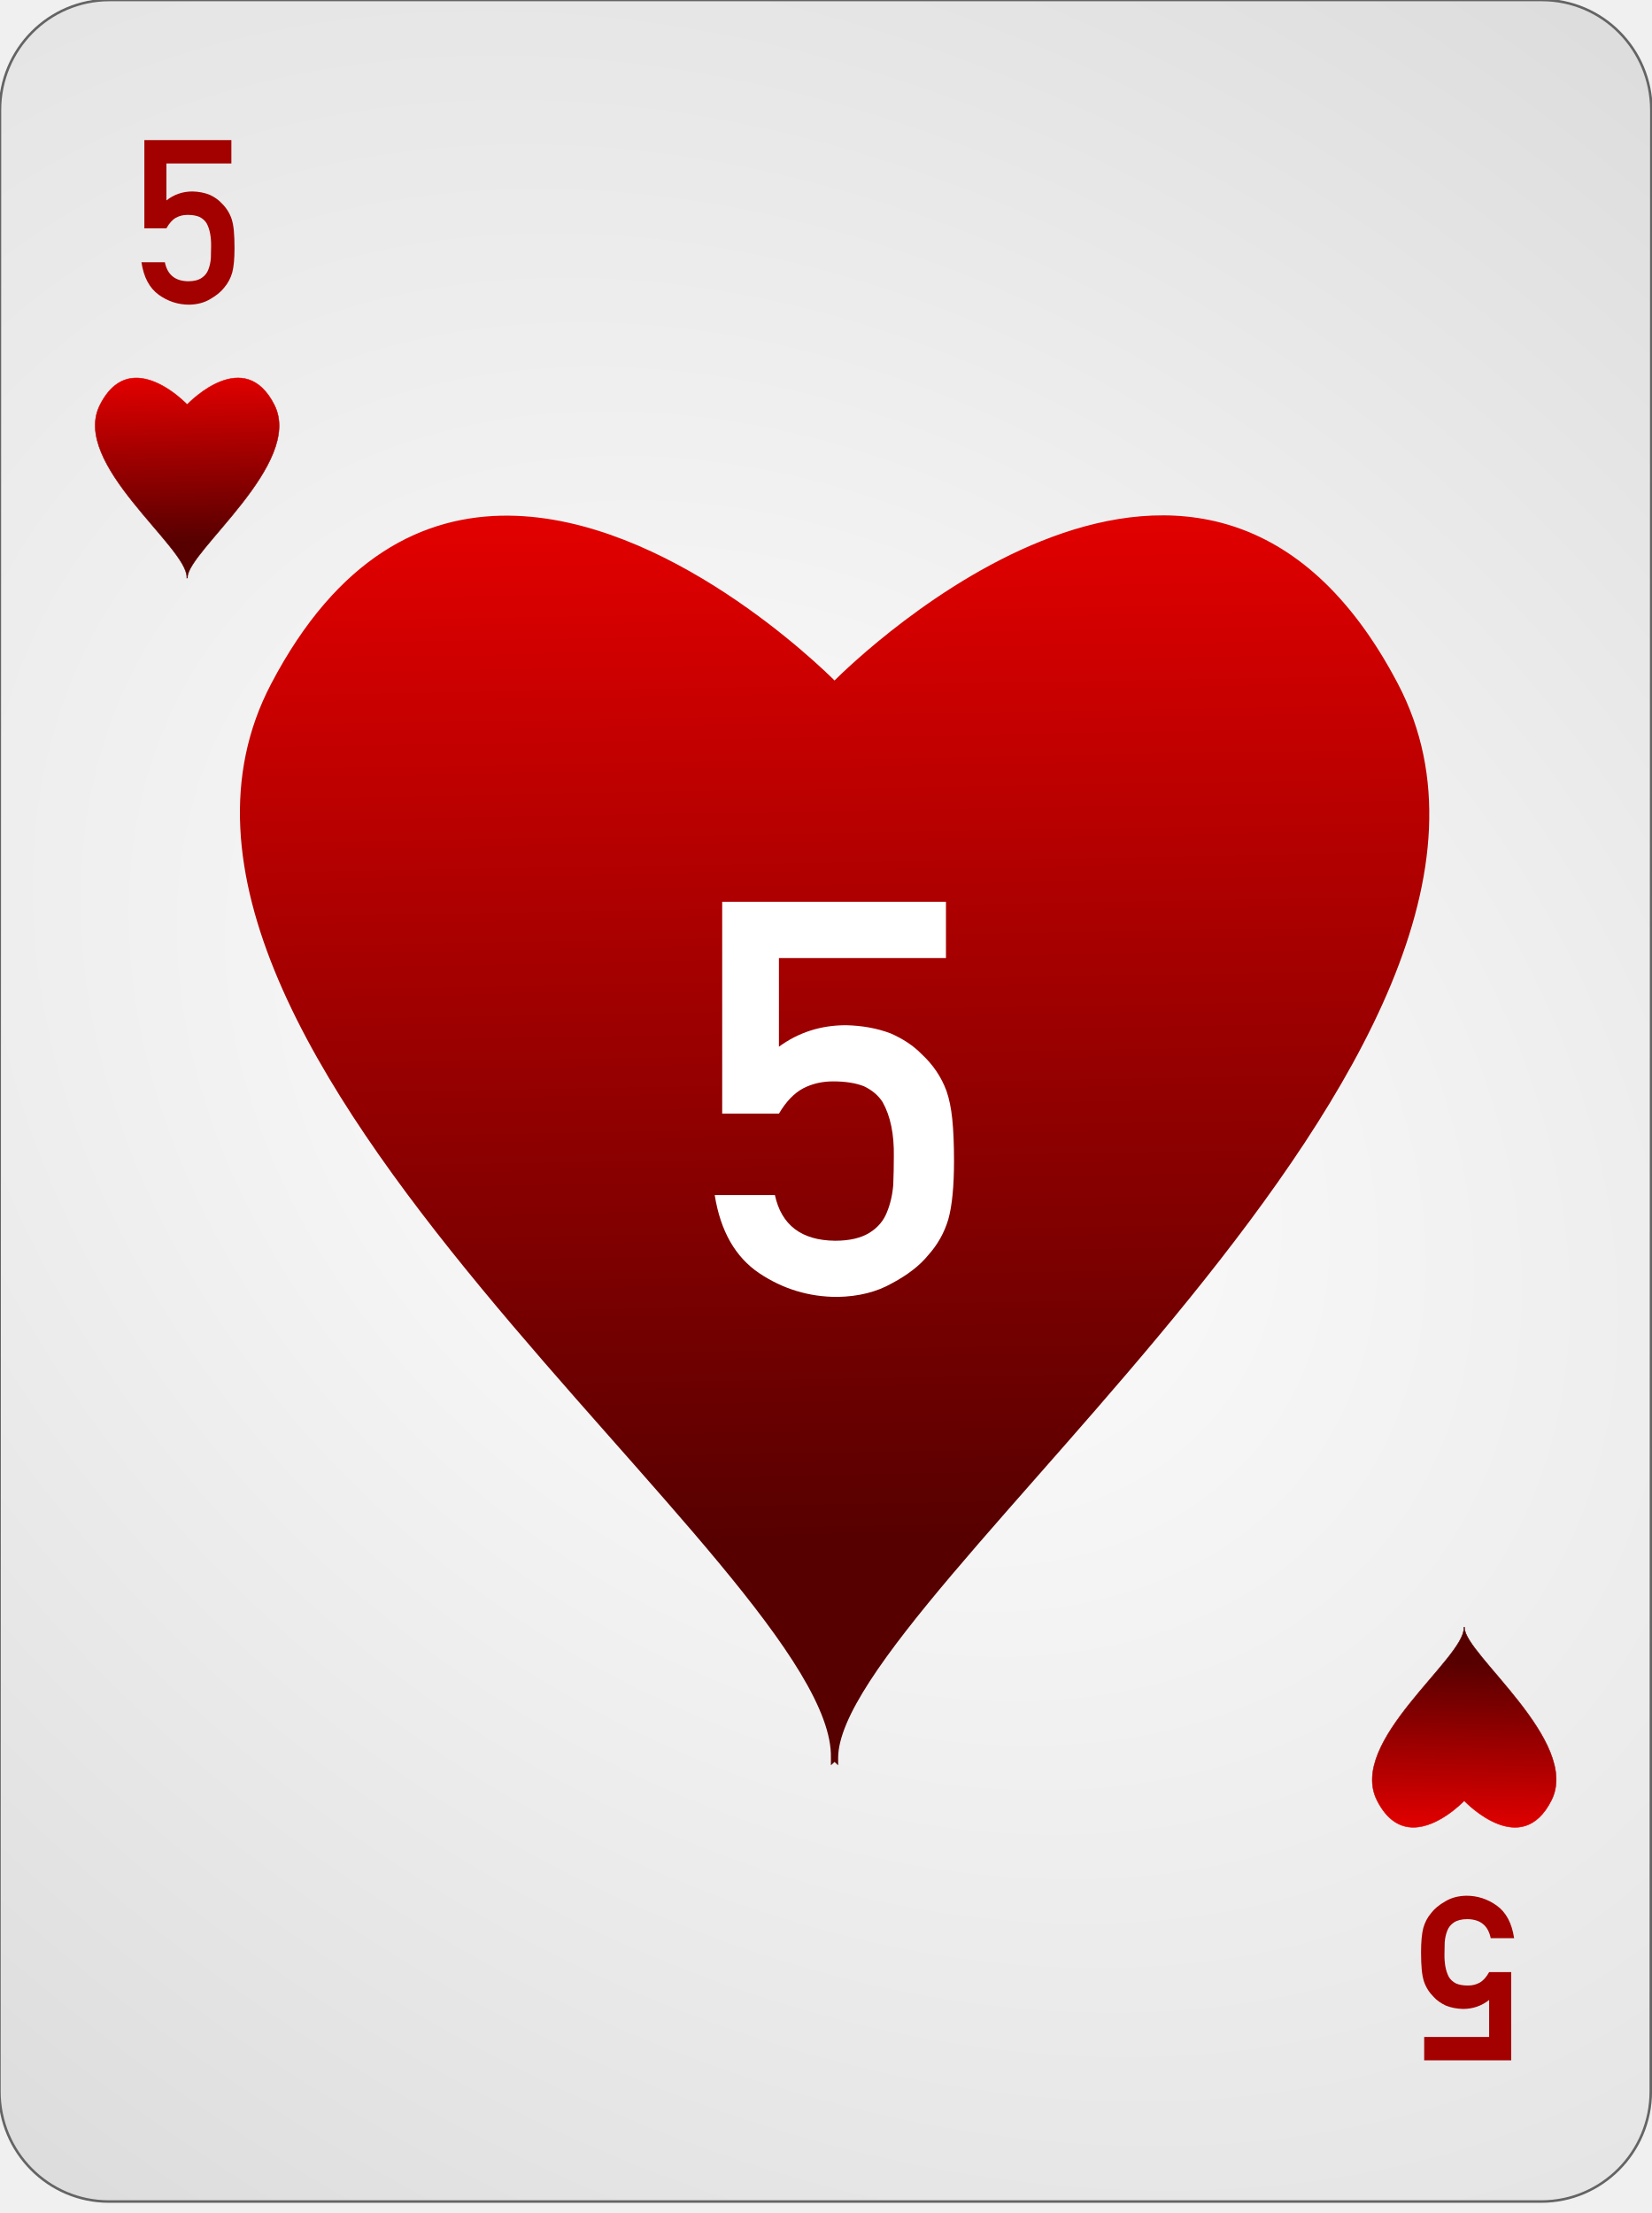
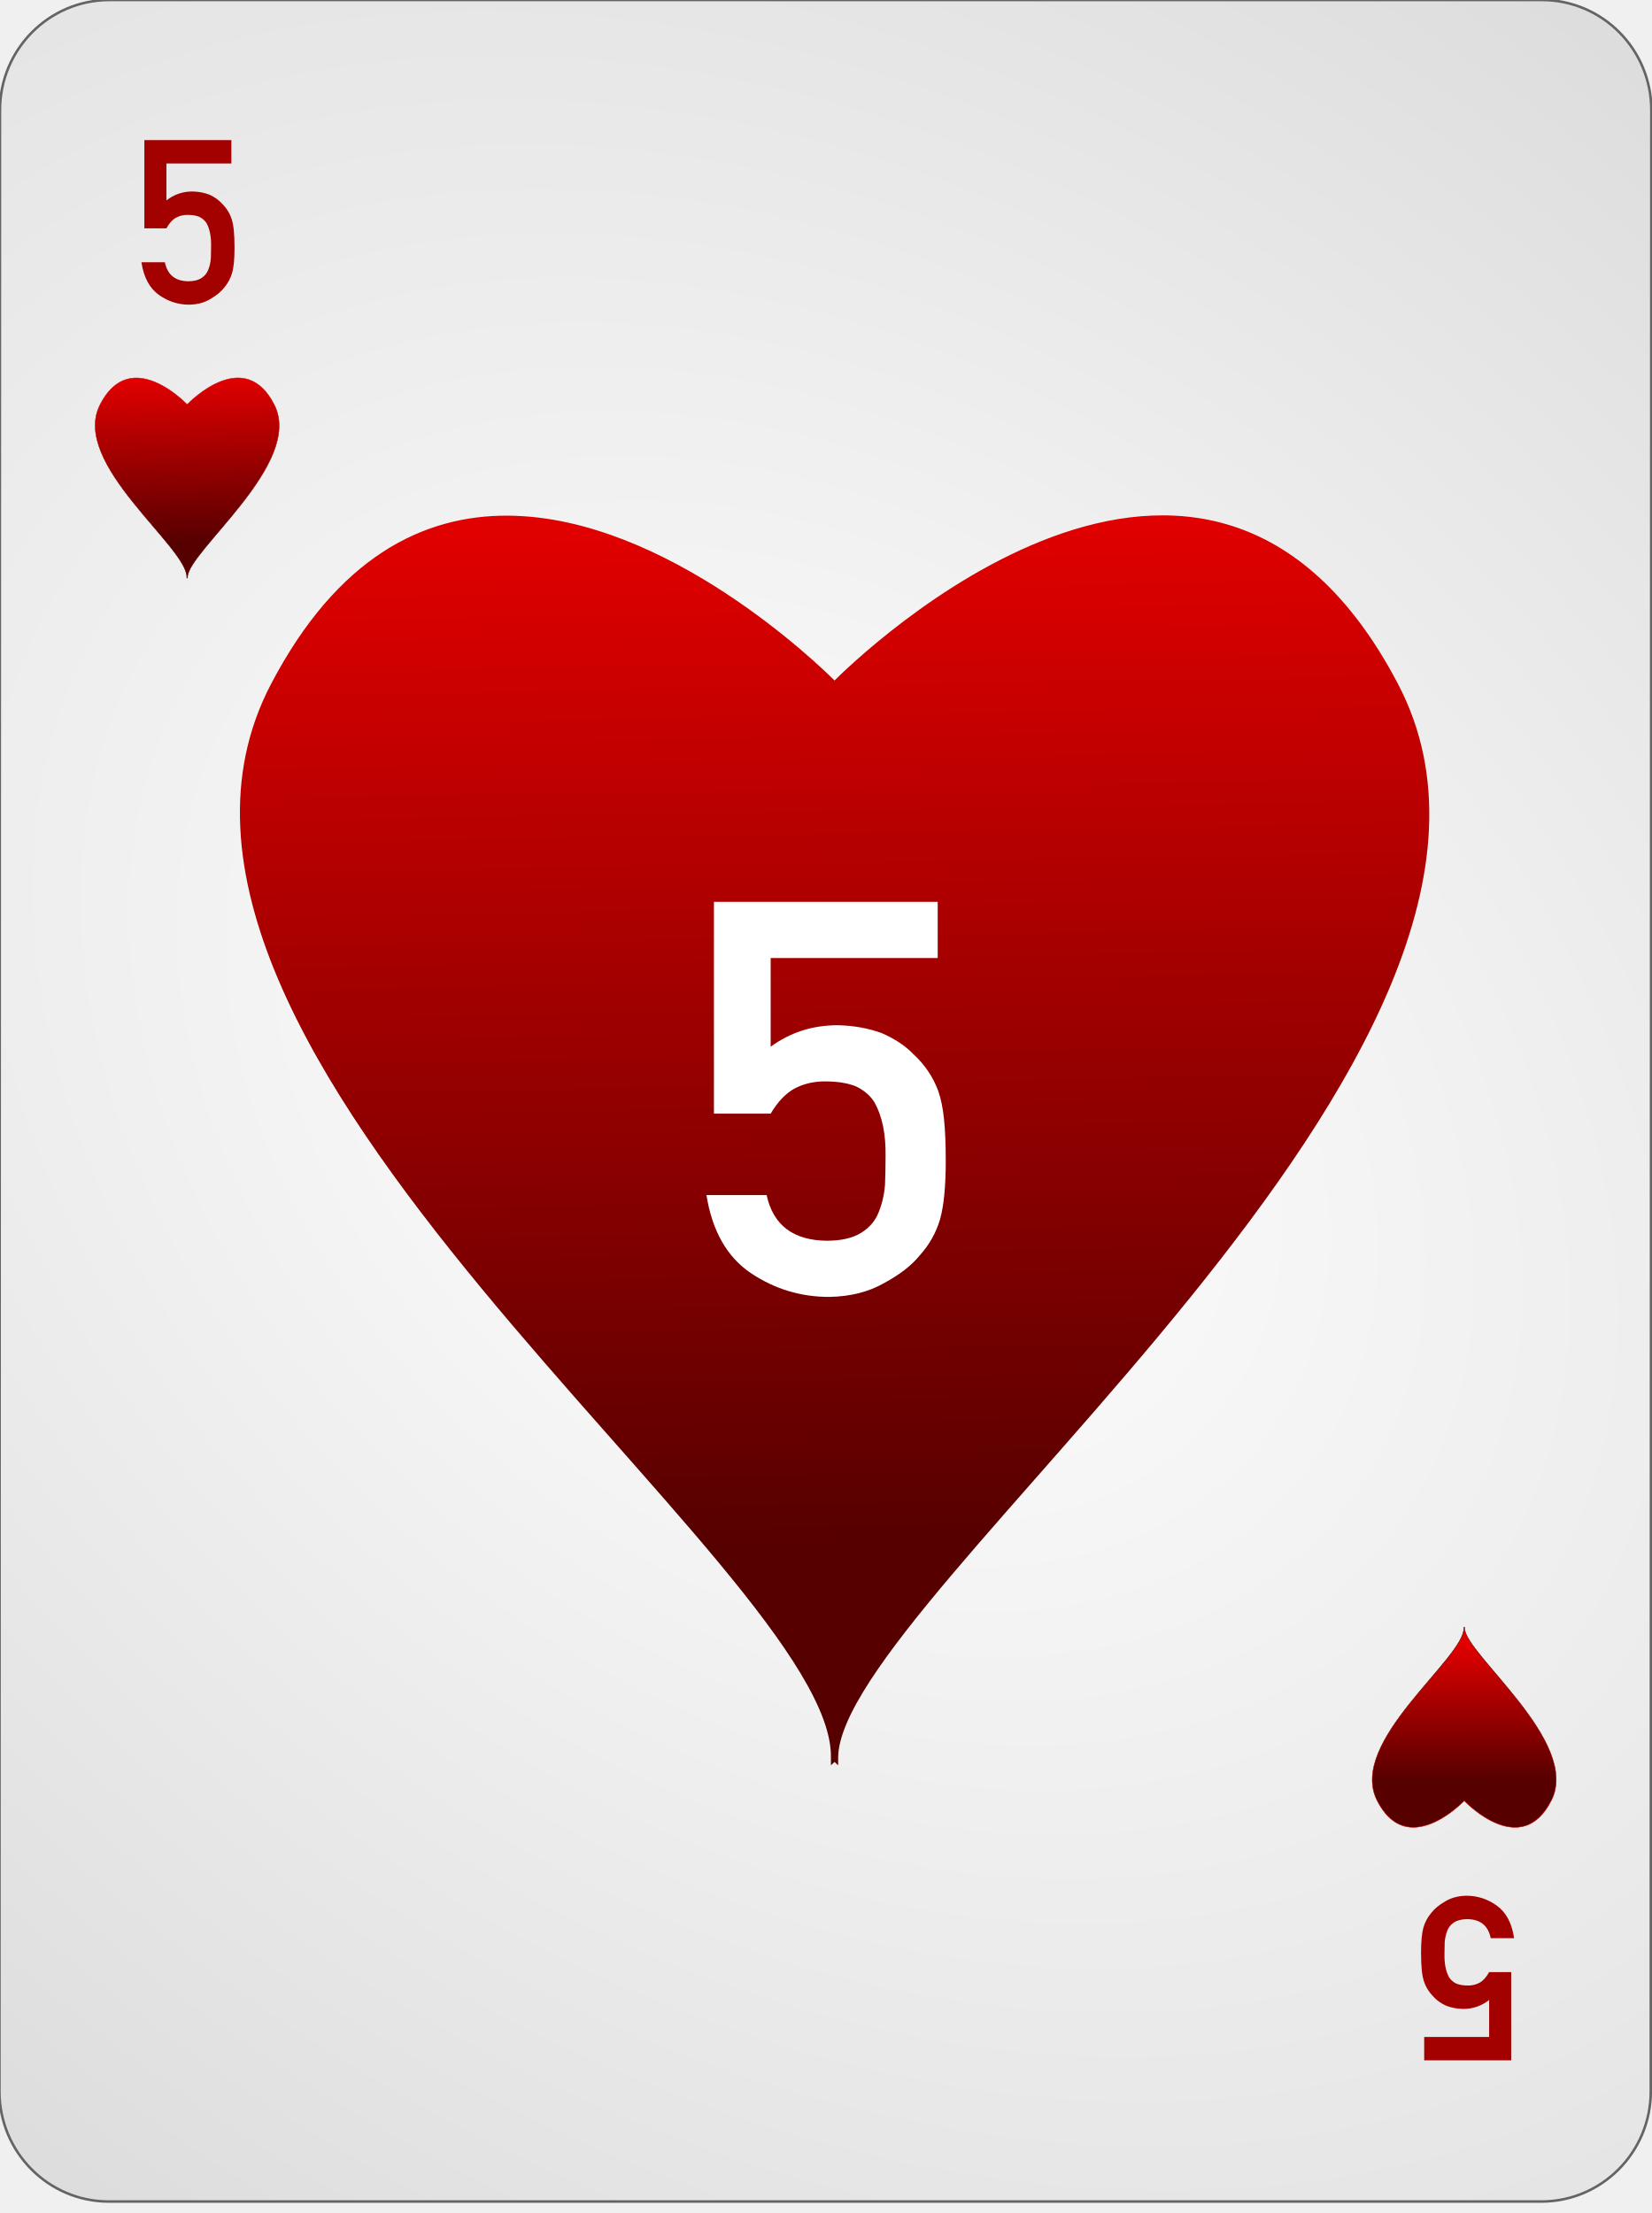
<svg xmlns="http://www.w3.org/2000/svg" width="100%" height="100%" viewBox="0 0 144 193" version="1.1" xml:space="preserve" style="fill-rule:evenodd;clip-rule:evenodd;">
  <path id="Card-background" d="M143.997,9.6c0.002,-5.298 -4.272,-9.6 -9.538,-9.6l-124.918,0c-5.266,0 -9.542,4.302 -9.544,9.6l-0.048,172.8c-0.001,5.298 4.273,9.6 9.539,9.6l124.917,0c5.266,0 9.543,-4.302 9.544,-9.6l0.048,-172.8Z" style="fill:url(#_Radial1);stroke:#646464;stroke-width:0.22px;" />
  <g id="Hearts">
    <path id="path7647" d="M44.333,45.091c-7.348,-0.057 -14.803,3.568 -20.591,14.617c-16.662,31.808 49.225,77.122 48.834,93.606l0,0.365c0,0 0.161,-0.149 0.196,-0.182c0.035,0.032 0.195,0.182 0.195,0.182l0,-0.365c0,-14.078 65.496,-61.798 48.834,-93.606c-16.649,-31.784 -47.001,-2.223 -49.029,-0.194c-1.322,-1.322 -14.649,-14.315 -28.439,-14.423l0,0Z" style="fill:url(#_Linear2);stroke:url(#_Linear3);stroke-width:0.24px;" />
    <path id="path8171" d="M11.911,32.963c-1.139,-0.009 -2.295,0.574 -3.192,2.349c-2.584,5.11 7.631,12.39 7.571,15.038l0,0.059c0,0 0.024,-0.024 0.03,-0.03c0.005,0.006 0.03,0.03 0.03,0.03l0,-0.059c0,-2.262 10.154,-9.928 7.571,-15.038c-2.581,-5.107 -7.287,-0.357 -7.601,-0.031c-0.205,-0.213 -2.271,-2.3 -4.409,-2.318l0,0Z" style="fill:url(#_Linear4);stroke:url(#_Linear5);stroke-width:0.04px;" />
    <path id="path5021" d="M123.271,159.365c-1.139,0.009 -2.295,-0.573 -3.192,-2.349c-2.584,-5.11 7.631,-12.389 7.571,-15.038l0,-0.058c0,0 0.024,0.024 0.03,0.029c0.005,-0.005 0.03,-0.029 0.03,-0.029l0,0.058c0,2.262 10.154,9.928 7.571,15.038c-2.581,5.107 -7.287,0.358 -7.601,0.032c-0.205,0.212 -2.271,2.299 -4.409,2.317l0,0Z" style="fill:url(#_Linear6);stroke:url(#_Linear7);stroke-width:0.04px;" />
  </g>
  <g id="Red-Text">
    <path d="M12.588,19.911l1.924,0c0.241,-0.436 0.515,-0.742 0.821,-0.918c0.306,-0.169 0.644,-0.254 1.015,-0.254c0.417,0 0.765,0.059 1.045,0.176c0.28,0.143 0.492,0.335 0.635,0.576c0.267,0.508 0.394,1.169 0.381,1.982c0,0.332 -0.007,0.674 -0.02,1.026c-0.026,0.358 -0.097,0.69 -0.215,0.996c-0.11,0.306 -0.306,0.553 -0.586,0.742c-0.293,0.195 -0.683,0.293 -1.171,0.293c-1.14,-0.013 -1.82,-0.566 -2.041,-1.66l-2.042,0c0.196,1.308 0.7,2.256 1.514,2.842c0.801,0.573 1.683,0.859 2.647,0.859c0.716,-0.013 1.334,-0.179 1.855,-0.498c0.534,-0.306 0.941,-0.645 1.221,-1.016c0.319,-0.377 0.547,-0.81 0.683,-1.298c0.131,-0.495 0.196,-1.205 0.196,-2.129c0,-0.599 -0.02,-1.104 -0.059,-1.514c-0.039,-0.404 -0.104,-0.745 -0.195,-1.025c-0.176,-0.515 -0.462,-0.967 -0.86,-1.358c-0.266,-0.293 -0.615,-0.54 -1.044,-0.742c-0.456,-0.182 -0.958,-0.28 -1.504,-0.293c-0.853,0 -1.612,0.26 -2.276,0.781l0,-3.222l5.664,0l0,-2.041l-7.588,0l0,7.695Z" style="fill:#a30000;fill-rule:nonzero;" />
    <path d="M131.778,171.99l-1.924,0c-0.24,0.437 -0.514,0.743 -0.82,0.918c-0.306,0.17 -0.644,0.254 -1.015,0.254c-0.417,0 -0.765,-0.058 -1.045,-0.176c-0.28,-0.143 -0.492,-0.335 -0.635,-0.576c-0.267,-0.508 -0.394,-1.168 -0.381,-1.982c0,-0.332 0.007,-0.674 0.02,-1.026c0.026,-0.358 0.097,-0.69 0.214,-0.996c0.111,-0.306 0.306,-0.553 0.586,-0.742c0.293,-0.195 0.684,-0.293 1.172,-0.293c1.14,0.013 1.82,0.567 2.041,1.66l2.041,0c-0.195,-1.308 -0.7,-2.255 -1.513,-2.841c-0.801,-0.573 -1.683,-0.86 -2.647,-0.86c-0.716,0.013 -1.335,0.179 -1.855,0.498c-0.534,0.306 -0.941,0.645 -1.221,1.016c-0.319,0.377 -0.547,0.81 -0.684,1.299c-0.13,0.494 -0.195,1.204 -0.195,2.129c0,0.599 0.02,1.103 0.059,1.513c0.039,0.404 0.104,0.746 0.195,1.026c0.176,0.514 0.462,0.966 0.859,1.357c0.267,0.293 0.616,0.54 1.045,0.742c0.456,0.183 0.957,0.28 1.504,0.293c0.853,0 1.611,-0.26 2.275,-0.781l0,3.223l-5.664,0l0,2.041l7.588,0l0,-7.696Z" style="fill:#a30000;fill-rule:nonzero;" />
  </g>
-   <g id="Center-Text" transform="matrix(0.233905,0,0,0.218311,72.7568,112.825)">
+   <g id="Center-Text" transform="matrix(0.233905,0,0,0.218311,72.0368,112.825)">
    <path d="M-41.816,-71.93l21.15,0c2.648,-4.795 5.654,-8.159 9.018,-10.092c3.364,-1.861 7.085,-2.791 11.165,-2.791c4.581,0 8.41,0.644 11.487,1.932c3.078,1.575 5.404,3.686 6.979,6.335c2.934,5.582 4.33,12.847 4.186,21.793c0,3.65 -0.071,7.408 -0.214,11.273c-0.287,3.936 -1.074,7.587 -2.362,10.95c-1.217,3.364 -3.364,6.084 -6.442,8.16c-3.22,2.147 -7.515,3.22 -12.883,3.22c-12.525,-0.143 -20.004,-6.226 -22.437,-18.25l-22.438,0c2.147,14.386 7.694,24.799 16.64,31.241c8.804,6.298 18.502,9.447 29.094,9.447c7.873,-0.143 14.673,-1.968 20.398,-5.475c5.869,-3.364 10.343,-7.086 13.42,-11.165c3.507,-4.151 6.012,-8.911 7.515,-14.279c1.432,-5.439 2.147,-13.241 2.147,-23.404c0,-6.585 -0.214,-12.131 -0.644,-16.641c-0.429,-4.437 -1.145,-8.195 -2.147,-11.272c-1.932,-5.654 -5.082,-10.629 -9.447,-14.923c-2.935,-3.221 -6.764,-5.94 -11.488,-8.159c-5.01,-2.004 -10.521,-3.078 -16.533,-3.221c-9.376,0 -17.714,2.863 -25.014,8.589l0,-35.428l62.267,0l0,-22.438l-83.417,0l0,84.598Z" style="fill:none;" />
    <path d="M-41.816,-71.93l21.15,0c2.648,-4.795 5.654,-8.159 9.018,-10.092c3.364,-1.861 7.085,-2.791 11.165,-2.791c4.581,0 8.41,0.644 11.487,1.932c3.078,1.575 5.404,3.686 6.979,6.335c2.934,5.582 4.33,12.847 4.186,21.793c0,3.65 -0.071,7.408 -0.214,11.273c-0.287,3.936 -1.074,7.587 -2.362,10.95c-1.217,3.364 -3.364,6.084 -6.442,8.16c-3.22,2.147 -7.515,3.22 -12.883,3.22c-12.525,-0.143 -20.004,-6.226 -22.437,-18.25l-22.438,0c2.147,14.386 7.694,24.799 16.64,31.241c8.804,6.298 18.502,9.447 29.094,9.447c7.873,-0.143 14.673,-1.968 20.398,-5.475c5.869,-3.364 10.343,-7.086 13.42,-11.165c3.507,-4.151 6.012,-8.911 7.515,-14.279c1.432,-5.439 2.147,-13.241 2.147,-23.404c0,-6.585 -0.214,-12.131 -0.644,-16.641c-0.429,-4.437 -1.145,-8.195 -2.147,-11.272c-1.932,-5.654 -5.082,-10.629 -9.447,-14.923c-2.935,-3.221 -6.764,-5.94 -11.488,-8.159c-5.01,-2.004 -10.521,-3.078 -16.533,-3.221c-9.376,0 -17.714,2.863 -25.014,8.589l0,-35.428l62.267,0l0,-22.438l-83.417,0l0,84.598Z" style="fill:#fff;fill-rule:nonzero;" />
  </g>
  <defs>
    <radialGradient id="_Radial1" cx="0" cy="0" r="1" gradientUnits="userSpaceOnUse" gradientTransform="matrix(126.864,97.3356,-71.3658,95.5156,71.9734,96)">
      <stop offset="0%" style="stop-color:#fff;stop-opacity:1" />
      <stop offset="100%" style="stop-color:#dcdcdc;stop-opacity:1" />
    </radialGradient>
    <linearGradient id="_Linear2" x1="0" y1="0" x2="1" y2="0" gradientUnits="userSpaceOnUse" gradientTransform="matrix(2.46125,89.2726,-93.7296,2.34421,72.9672,45.6127)">
      <stop offset="0%" style="stop-color:#e00000;stop-opacity:1" />
      <stop offset="100%" style="stop-color:#560000;stop-opacity:1" />
    </linearGradient>
    <linearGradient id="_Linear3" x1="0" y1="0" x2="1" y2="0" gradientUnits="userSpaceOnUse" gradientTransform="matrix(2.46125,89.2726,-93.7296,2.34421,72.9672,45.6127)">
      <stop offset="0%" style="stop-color:#e00000;stop-opacity:1" />
      <stop offset="100%" style="stop-color:#560000;stop-opacity:1" />
    </linearGradient>
    <linearGradient id="_Linear4" x1="0" y1="0" x2="1" y2="0" gradientUnits="userSpaceOnUse" gradientTransform="matrix(0.381581,14.342,-14.342,0.381581,16.3501,33.0472)">
      <stop offset="0%" style="stop-color:#e00000;stop-opacity:1" />
      <stop offset="100%" style="stop-color:#560000;stop-opacity:1" />
    </linearGradient>
    <linearGradient id="_Linear5" x1="0" y1="0" x2="1" y2="0" gradientUnits="userSpaceOnUse" gradientTransform="matrix(0.381581,14.342,-14.342,0.381581,16.3501,33.0472)">
      <stop offset="0%" style="stop-color:#e00000;stop-opacity:1" />
      <stop offset="100%" style="stop-color:#560000;stop-opacity:1" />
    </linearGradient>
-     <linearGradient id="_Linear6" x1="0" y1="0" x2="1" y2="0" gradientUnits="userSpaceOnUse" gradientTransform="matrix(0.381581,-14.342,-14.342,-0.381581,127.71,159.281)">
+     <linearGradient id="_Linear6" x1="0" y1="0" x2="1" y2="0" gradientUnits="userSpaceOnUse" gradientTransform="matrix(0.0377273,11.834,-11.834,0.0377273,127.9,143.425)">
      <stop offset="0%" style="stop-color:#e00000;stop-opacity:1" />
      <stop offset="100%" style="stop-color:#560000;stop-opacity:1" />
    </linearGradient>
    <linearGradient id="_Linear7" x1="0" y1="0" x2="1" y2="0" gradientUnits="userSpaceOnUse" gradientTransform="matrix(0.381581,-14.342,-14.342,-0.381581,127.71,159.281)">
      <stop offset="0%" style="stop-color:#e00000;stop-opacity:1" />
      <stop offset="100%" style="stop-color:#560000;stop-opacity:1" />
    </linearGradient>
  </defs>
</svg>
